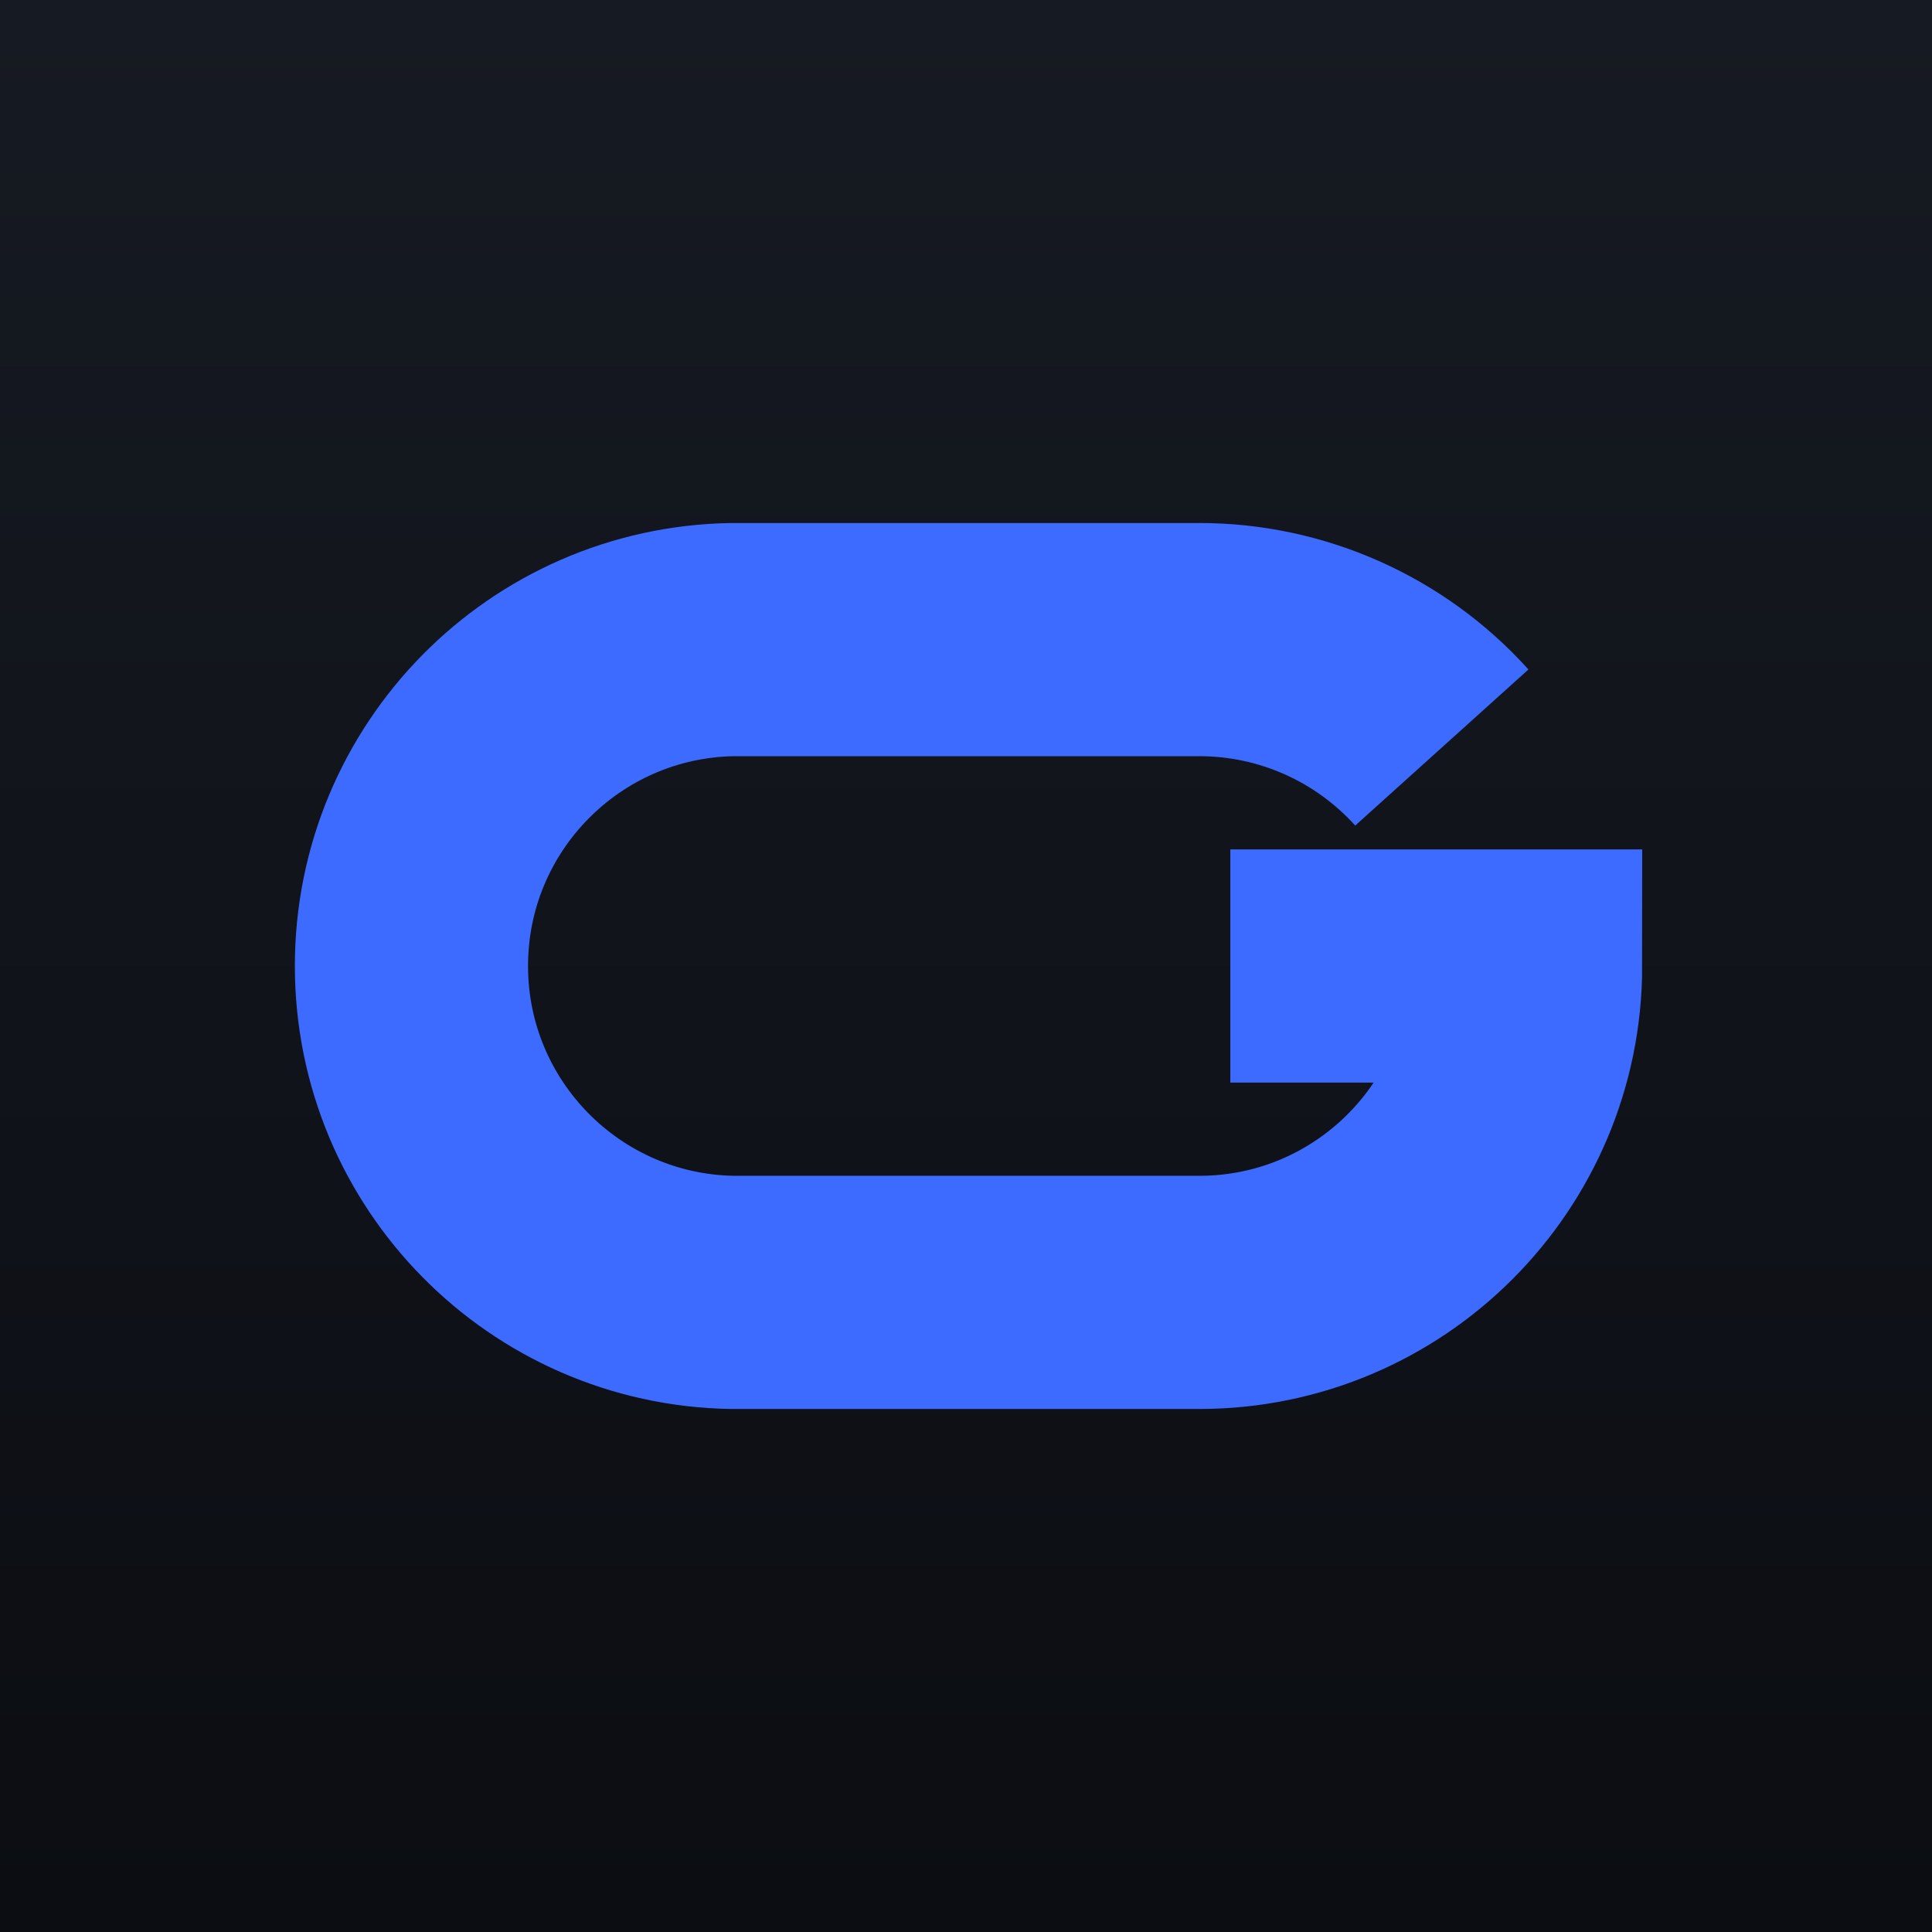
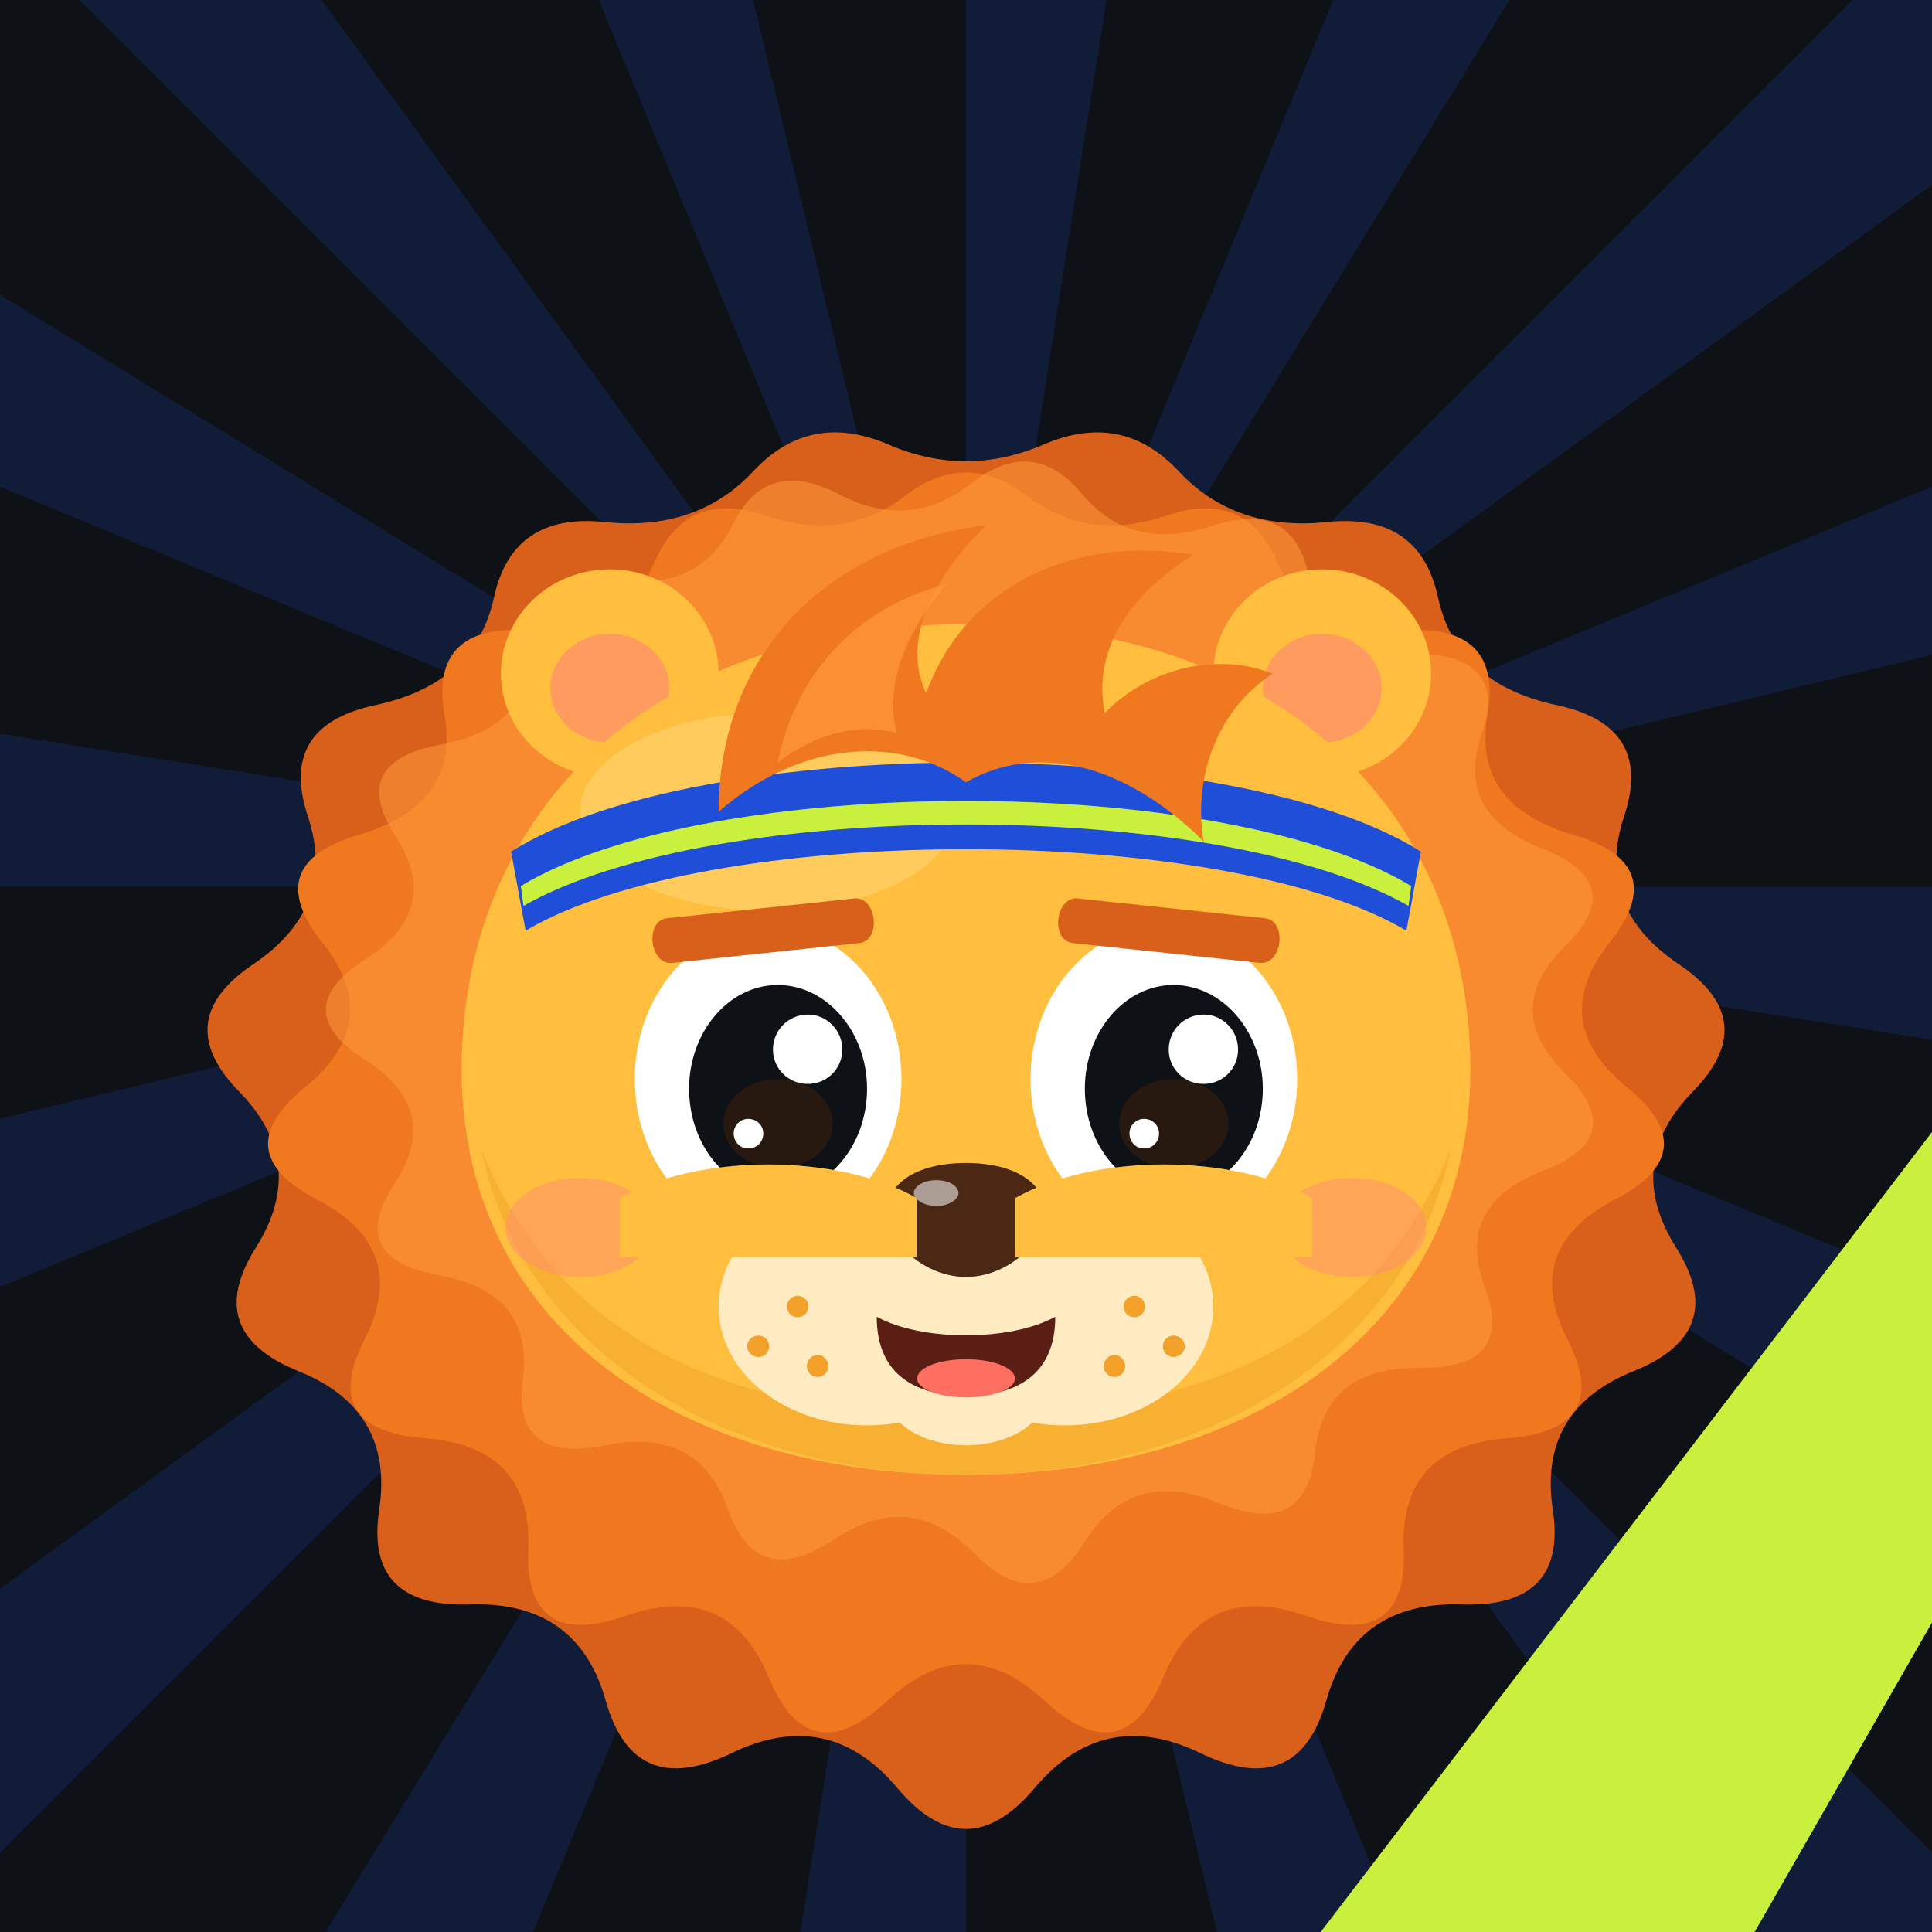
<svg xmlns="http://www.w3.org/2000/svg" width="1024" height="1024" viewBox="0 0 1024 1024">
  <defs>
-     <linearGradient id="g" x1="0" y1="0" x2="0" y2="1">
-       <stop offset="0" stop-color="#161A22" />
-       <stop offset="1" stop-color="#0B0D12" />
-     </linearGradient>
+     <radialGradient id="g" cx="0.5" cy="0.38" r="0.75">
+       <stop offset="0" stop-color="#3A6AF2" />
+       <stop offset="1" stop-color="#1638A8" />
+     </radialGradient>
  </defs>
-   <rect width="1024" height="1024" fill="url(#g)" />
-   <path d="M764.2,396.2 A173.021,173.021 0 0 0 635.6,339.0 L388.4,339.0 A173.021,173.021 0 0 0 388.4,685.0 L635.6,685.0 A173.021,173.021 0 0 0 808.6,512.0 L652.1,512.0" fill="none" stroke="#3D6BFF" stroke-width="123.59" stroke-linejoin="miter" stroke-miterlimit="10" />
+   <rect width="1024" height="1024" fill="#0E1116" />
+   <path d="M512.0,470.0 L1412.0,470.0 L1400.9,610.8 Z M512.0,470.0 L1343.5,814.4 L1279.4,940.2 Z M512.0,470.0 L1148.4,1106.4 L1041.0,1198.1 Z M512.0,470.0 L856.4,1301.5 L722.1,1345.1 Z M512.0,470.0 L512.0,1370.0 L371.2,1358.9 Z M512.0,470.0 L167.6,1301.5 L41.8,1237.4 Z M512.0,470.0 L-124.4,1106.4 L-216.1,999.0 Z M512.0,470.0 L-319.5,814.4 L-363.1,680.1 Z M512.0,470.0 L-388.0,470.0 L-376.9,329.2 Z M512.0,470.0 L-319.5,125.6 L-255.4,-0.2 Z M512.0,470.0 L-124.4,-166.4 L-17.0,-258.1 Z M512.0,470.0 L167.6,-361.5 L301.9,-405.1 Z M512.0,470.0 L512.0,-430.0 L652.8,-418.9 Z M512.0,470.0 L856.4,-361.5 L982.2,-297.4 Z M512.0,470.0 L1148.4,-166.4 L1240.1,-59.0 Z M512.0,470.0 L1343.5,125.6 L1387.1,259.9 Z" fill="#1F4FD8" opacity="0.18" />
+   <path d="M700,1024 L930,1024 L1024,860 L1024,600 Z" fill="#C8F03C" />
+   <g transform="translate(-58.0 120.5) scale(2.85)">
+     <path d="M214.4,40.4 Q229,34.1 239.5,45.3 Q250,56.6 267.2,54.8 Q284.4,53 287.8,68.9 Q291.3,84.8 309.6,88.8 Q328,92.6 322.4,109.5 Q316.8,126.4 332.5,137 Q348.2,147.5 335.1,160.8 Q322.2,174.1 332.1,189.8 Q342,205.5 324.2,212.7 Q306.4,219.8 309.1,238.3 Q312,256.8 292.1,256.1 Q272.2,255.5 267,274 Q261.8,292.5 243.7,283.8 Q225.6,275 212.8,290.2 Q200,305.5 187.2,290.2 Q174.4,275 156.3,283.8 Q138.2,292.5 133,274 Q127.8,255.5 107.9,256.1 Q88,256.8 90.9,238.3 Q93.6,219.8 75.8,212.7 Q58,205.5 67.9,189.8 Q77.8,174.1 64.9,160.8 Q51.8,147.5 67.5,137 Q83.2,126.4 77.6,109.5 Q72,92.6 90.4,88.8 Q108.7,84.8 112.2,68.9 Q115.6,53 132.8,54.8 Q150,56.6 160.5,45.3 Q171,34.1 185.6,40.4 Q200,46.6 214.4,40.4 Z" fill="#D9601A" />
+     <path d="M188.7,49.9 Q200,41.3 211.3,49.9 Q222.5,58.6 237.3,53.6 Q252,48.6 257.9,62.2 Q263.8,75.9 281.8,74.9 Q299.8,73.9 297,90.6 Q294,107.3 312.7,112.9 Q331.4,118.3 319.7,133 Q308,147.7 322.9,159.9 Q337.8,172 320.5,180.9 Q303.2,190 311.9,206.9 Q320.4,223.7 300.6,225.2 Q280.7,226.7 281.4,245.7 Q282.2,264.8 263.2,258.2 Q244.2,251.6 236.7,269.6 Q229.3,287.7 214.6,274 Q200,260.4 185.4,274 Q170.7,287.7 163.3,269.6 Q155.8,251.6 136.8,258.2 Q117.8,264.8 118.6,245.7 Q119.3,226.7 99.4,225.2 Q79.6,223.7 88.1,206.9 Q96.8,190 79.5,180.9 Q62.2,172 77.1,159.9 Q92,147.7 80.3,133 Q68.6,118.3 87.3,112.9 Q106,107.3 103,90.6 Q100.2,73.9 118.2,74.9 Q136.2,75.9 142.1,62.2 Q148,48.6 162.7,53.6 Q177.5,58.6 188.7,49.9 Z" fill="#F0781E" />
+     <path d="M201,47.6 Q212.5,38.6 221.6,49.6 Q230.7,60.5 245.8,55.5 Q260.9,50.6 263.7,64.8 Q266.5,79.1 283.7,79.3 Q301,79.5 295.9,94.3 Q290.8,109.2 307.1,115.5 Q323.5,121.9 311.4,133.7 Q299.4,145.5 311.4,157.3 Q323.6,169.2 307.2,175.5 Q290.8,181.9 296.5,197.1 Q302.2,212.3 284.4,212.1 Q266.5,211.9 264.9,228 Q263.2,244 246.9,237.2 Q230.7,230.5 222,244.6 Q213.2,258.6 201.4,246.5 Q189.6,234.5 175.3,244.1 Q161,253.6 155.7,238.3 Q150.3,223 132.9,226.5 Q115.5,230 117.6,214.1 Q119.6,198.1 102.1,194.9 Q84.6,191.8 93.7,177.9 Q102.8,164.1 88.2,154.8 Q73.7,145.5 88.2,136.2 Q102.8,126.9 93.9,113.2 Q85,99.4 102.3,96.2 Q119.6,93 118.5,78 Q117.4,63 133.9,65.5 Q150.3,68.1 156.6,55.3 Q162.8,42.6 176.3,49.6 Q189.6,56.6 201,47.6 Z" fill="#FF9A3C" opacity="0.55" />
+     <path d="M133.8,63.6 C145,63.6 154,72.3 154,83 C154,93.6 145,102.3 133.8,102.3 C122.5,102.3 113.5,93.6 113.5,83 C113.5,72.3 122.5,63.6 133.8,63.6 Z" fill="#FFBE3D" />
+     <path d="M133.8,75.6 C139.8,75.6 144.8,80.1 144.8,85.7 C144.8,91.3 139.8,95.8 133.8,95.8 C127.7,95.8 122.7,91.3 122.7,85.7 C122.7,80.1 127.7,75.6 133.8,75.6 Z" fill="#FF8F6B" opacity="0.75" />
+     <path d="M266.2,63.6 C277.5,63.6 286.5,72.3 286.5,83 C286.5,93.6 277.5,102.3 266.2,102.3 C255,102.3 246,93.6 246,83 C246,72.3 255,63.6 266.2,63.6 Z" fill="#FFBE3D" />
+     <path d="M266.2,75.6 C272.3,75.6 277.3,80.1 277.3,85.7 C277.3,91.3 272.3,95.8 266.2,95.8 C260.2,95.8 255.2,91.3 255.2,85.7 C255.2,80.1 260.2,75.6 266.2,75.6 Z" fill="#FF8F6B" opacity="0.75" />
+     <path d="M200,73.8 C260.7,73.8 293.8,110.6 293.8,156.6 C293.8,204.4 253.4,232 200,232 C146.6,232 106.2,204.4 106.2,156.6 C106.2,110.6 139.3,73.8 200,73.8 Z" fill="#FFBE3D" />
+     <path d="M163.2,90.3 C182.5,90.3 198.2,98.6 198.2,108.7 C198.2,118.8 182.5,127.1 163.2,127.1 C143.9,127.1 128.2,118.8 128.2,108.7 C128.2,98.6 143.9,90.3 163.2,90.3 Z" fill="#FFD677" opacity="0.55" />
+     <path d="M109.8,171.3 C117.2,208.1 154,232 200,232 C246,232 282.8,208.1 290.2,171.3 C275.4,208.1 242.3,221 200,221 C157.7,221 124.6,208.1 109.8,171.3 Z" fill="#F2A12A" opacity="0.5" />
+     <path d="M181.6,178.6 C196.9,178.6 209.2,188.5 209.2,200.7 C209.2,213 196.9,222.8 181.6,222.8 C166.3,222.8 154,213 154,200.7 C154,188.5 166.3,178.6 181.6,178.6 Z" fill="#FFEBC2" />
+     <path d="M218.4,178.6 C233.7,178.6 246,188.5 246,200.7 C246,213 233.7,222.8 218.4,222.8 C203.1,222.8 190.8,213 190.8,200.7 C190.8,188.5 203.1,178.6 218.4,178.6 Z" fill="#FFEBC2" />
+     <path d="M200,208.1 C208.1,208.1 214.7,212.2 214.7,217.3 C214.7,222.3 208.1,226.5 200,226.5 C191.9,226.5 185.3,222.3 185.3,217.3 C185.3,212.2 191.9,208.1 200,208.1 Z" fill="#FFEBC2" />
+     <path d="M128.2,176.8 C135.9,176.8 142,180.9 142,186 C142,191.1 135.9,195.2 128.2,195.2 C120.6,195.2 114.4,191.1 114.4,186 C114.4,180.9 120.6,176.8 128.2,176.8 Z" fill="#FF8F6B" opacity="0.55" />
+     <path d="M271.8,176.8 C279.4,176.8 285.6,180.9 285.6,186 C285.6,191.1 279.4,195.2 271.8,195.2 C264.1,195.2 258,191.1 258,186 C258,180.9 264.1,176.8 271.8,176.8 Z" fill="#FF8F6B" opacity="0.55" />
+     <path d="M168.7,198.7 C169.8,198.7 170.7,199.6 170.7,200.7 C170.7,201.8 169.8,202.7 168.7,202.7 C167.6,202.7 166.7,201.8 166.7,200.7 C166.7,199.6 167.6,198.7 168.7,198.7 Z" fill="#F2A12A" />
+     <path d="M161.4,206.1 C162.5,206.1 163.4,207 163.4,208.1 C163.4,209.2 162.5,210.1 161.4,210.1 C160.3,210.1 159.3,209.2 159.3,208.1 C159.3,207 160.3,206.1 161.4,206.1 Z" fill="#F2A12A" />
+     <path d="M172.4,209.7 C173.5,209.7 174.4,210.7 174.4,211.8 C174.4,212.9 173.5,213.8 172.4,213.8 C171.3,213.8 170.4,212.9 170.4,211.8 C170.4,210.7 171.3,209.7 172.4,209.7 Z" fill="#F2A12A" />
+     <path d="M231.3,198.7 C232.4,198.7 233.3,199.6 233.3,200.7 C233.3,201.8 232.4,202.7 231.3,202.7 C230.2,202.7 229.3,201.8 229.3,200.7 C229.3,199.6 230.2,198.7 231.3,198.7 Z" fill="#F2A12A" />
+     <path d="M238.6,206.1 C239.7,206.1 240.7,207 240.7,208.1 C240.7,209.2 239.7,210.1 238.6,210.1 C237.5,210.1 236.6,209.2 236.6,208.1 C236.6,207 237.5,206.1 238.6,206.1 Z" fill="#F2A12A" />
+     <path d="M227.6,209.7 C228.7,209.7 229.6,210.7 229.6,211.8 C229.6,212.9 228.7,213.8 227.6,213.8 C226.5,213.8 225.6,212.9 225.6,211.8 C225.6,210.7 226.5,209.7 227.6,209.7 Z" fill="#F2A12A" />
+     <path d="M115.4,116.1 C150.3,94 249.7,94 284.6,116.1 L281.9,130.8 C247.8,110.6 152.2,110.6 118.1,130.8 Z" fill="#1F4FD8" />
+     <path d="M117.2,122.5 C152.2,101.4 247.8,101.4 282.8,122.5 L282.3,126.2 C246.9,106 153.1,106 117.7,126.2 Z" fill="#C8F03C" />
+     <path d="M154,108.7 C154,79.3 174.2,59 203.7,55.4 C190.8,68.2 189,79.3 192.6,86.6 C200,66.4 220.2,57.2 242.3,60.9 C227.6,70.1 223.9,81.1 225.8,90.3 C235,81.1 247.8,79.3 257,83 C246,90.3 242.3,103.2 244.2,114.2 C229.4,99.5 212.9,95.8 200,103.2 C187.1,94 168.7,95.8 154,108.7 Z" fill="#F0781E" />
+     <path d="M165,99.5 C168.7,81.1 181.6,70.1 196.3,66.4 C187.1,77.4 185.3,86.6 187.1,94 C179.8,92.2 172.4,94 165,99.5 Z" fill="#FF9A3C" opacity="0.7" />
+     <path d="M200,195.2 C190.8,195.2 182.5,186 186.2,179.6 C189,175 195.4,174 200,174 C204.6,174 211,175 213.8,179.6 C217.5,186 209.2,195.2 200,195.2 Z" fill="#4A2814" />
+     <path d="M194.5,177.2 C196.8,177.2 198.6,178.3 198.6,179.6 C198.6,180.8 196.8,182 194.5,182 C192.2,182 190.3,180.8 190.3,179.6 C190.3,178.3 192.2,177.2 194.5,177.2 Z" fill="#FFFFFF" opacity="0.55" />
+     <path d="M163.2,129.9 C176.9,129.9 188,142.7 188,158.4 C188,174.1 176.9,186.9 163.2,186.9 C149.5,186.9 138.4,174.1 138.4,158.4 C138.4,142.7 149.5,129.9 163.2,129.9 Z" fill="#FFFFFF" />
+     <path d="M165,140.9 C174.1,140.9 181.6,149.6 181.6,160.2 C181.6,170.9 174.1,179.6 165,179.6 C155.9,179.6 148.5,170.9 148.5,160.2 C148.5,149.6 155.9,140.9 165,140.9 Z" fill="#0E1116" />
+     <path d="M165,158.4 C170.7,158.4 175.2,162.1 175.2,166.7 C175.2,171.3 170.7,175 165,175 C159.4,175 154.9,171.3 154.9,166.7 C154.9,162.1 159.4,158.4 165,158.4 Z" fill="#2B1A10" opacity="0.9" />
+     <path d="M170.6,146.4 C174.1,146.4 177,149.3 177,152.9 C177,156.5 174.1,159.3 170.6,159.3 C167,159.3 164.1,156.5 164.1,152.9 C164.1,149.3 167,146.4 170.6,146.4 Z" fill="#FFFFFF" />
+     <path d="M159.5,165.8 C161.1,165.8 162.3,167 162.3,168.5 C162.3,170.1 161.1,171.3 159.5,171.3 C158,171.3 156.8,170.1 156.8,168.5 C156.8,167 158,165.8 159.5,165.8 Z" fill="#FFFFFF" />
+     <path d="M135.6,180.5 C150.3,172.2 176.1,172.2 190.8,180.5 L190.8,191.5 L135.6,191.5 Z" fill="#FFBE3D" />
+     <path d="M236.8,129.9 C250.5,129.9 261.6,142.7 261.6,158.4 C261.6,174.1 250.5,186.9 236.8,186.9 C223.1,186.9 212,174.1 212,158.4 C212,142.7 223.1,129.9 236.8,129.9 Z" fill="#FFFFFF" />
+     <path d="M238.6,140.9 C247.7,140.9 255.2,149.6 255.2,160.2 C255.2,170.9 247.7,179.6 238.6,179.6 C229.5,179.6 222.1,170.9 222.1,160.2 C222.1,149.6 229.5,140.9 238.6,140.9 Z" fill="#0E1116" />
+     <path d="M238.6,158.4 C244.3,158.4 248.8,162.1 248.8,166.7 C248.8,171.3 244.3,175 238.6,175 C233,175 228.5,171.3 228.5,166.7 C228.5,162.1 233,158.4 238.6,158.4 Z" fill="#2B1A10" opacity="0.9" />
+     <path d="M244.2,146.4 C247.7,146.4 250.6,149.3 250.6,152.9 C250.6,156.5 247.7,159.3 244.2,159.3 C240.6,159.3 237.7,156.5 237.7,152.9 C237.7,149.3 240.6,146.4 244.2,146.4 Z" fill="#FFFFFF" />
+     <path d="M233.1,165.8 C234.7,165.8 235.9,167 235.9,168.5 C235.9,170.1 234.7,171.3 233.1,171.3 C231.6,171.3 230.4,170.1 230.4,168.5 C230.4,167 231.6,165.8 233.1,165.8 Z" fill="#FFFFFF" />
+     <path d="M209.2,180.5 C223.9,172.2 249.7,172.2 264.4,180.5 L264.4,191.5 L209.2,191.5 Z" fill="#FFBE3D" />
+     <path d="M145.3,136.8 L180.2,133.1 C184.3,132.6 183.4,124.5 179.3,124.8 L144.3,128.5 C140.3,129 141.1,137.1 145.3,136.8 Z" fill="#D9601A" />
+     <path d="M219.8,133.1 L254.7,136.8 C258.9,137.1 259.7,129 255.7,128.5 L220.7,124.8 C216.6,124.5 215.7,132.6 219.8,133.1 Z" fill="#D9601A" />
+     <path d="M183.4,202.6 C191.7,207.2 208.3,207.2 216.6,202.6 C216.6,213.6 209.1,217.3 200,217.3 C190.9,217.3 183.4,213.6 183.4,202.6 Z" fill="#5A1E14" />
+     <path d="M200,210.5 C205.1,210.5 209.1,212.1 209.1,214.1 C209.1,216 205.1,217.6 200,217.6 C194.9,217.6 190.9,216 190.9,214.1 C190.9,212.1 194.9,210.5 200,210.5 Z" fill="#FF6F61" />
+   </g>
</svg>
